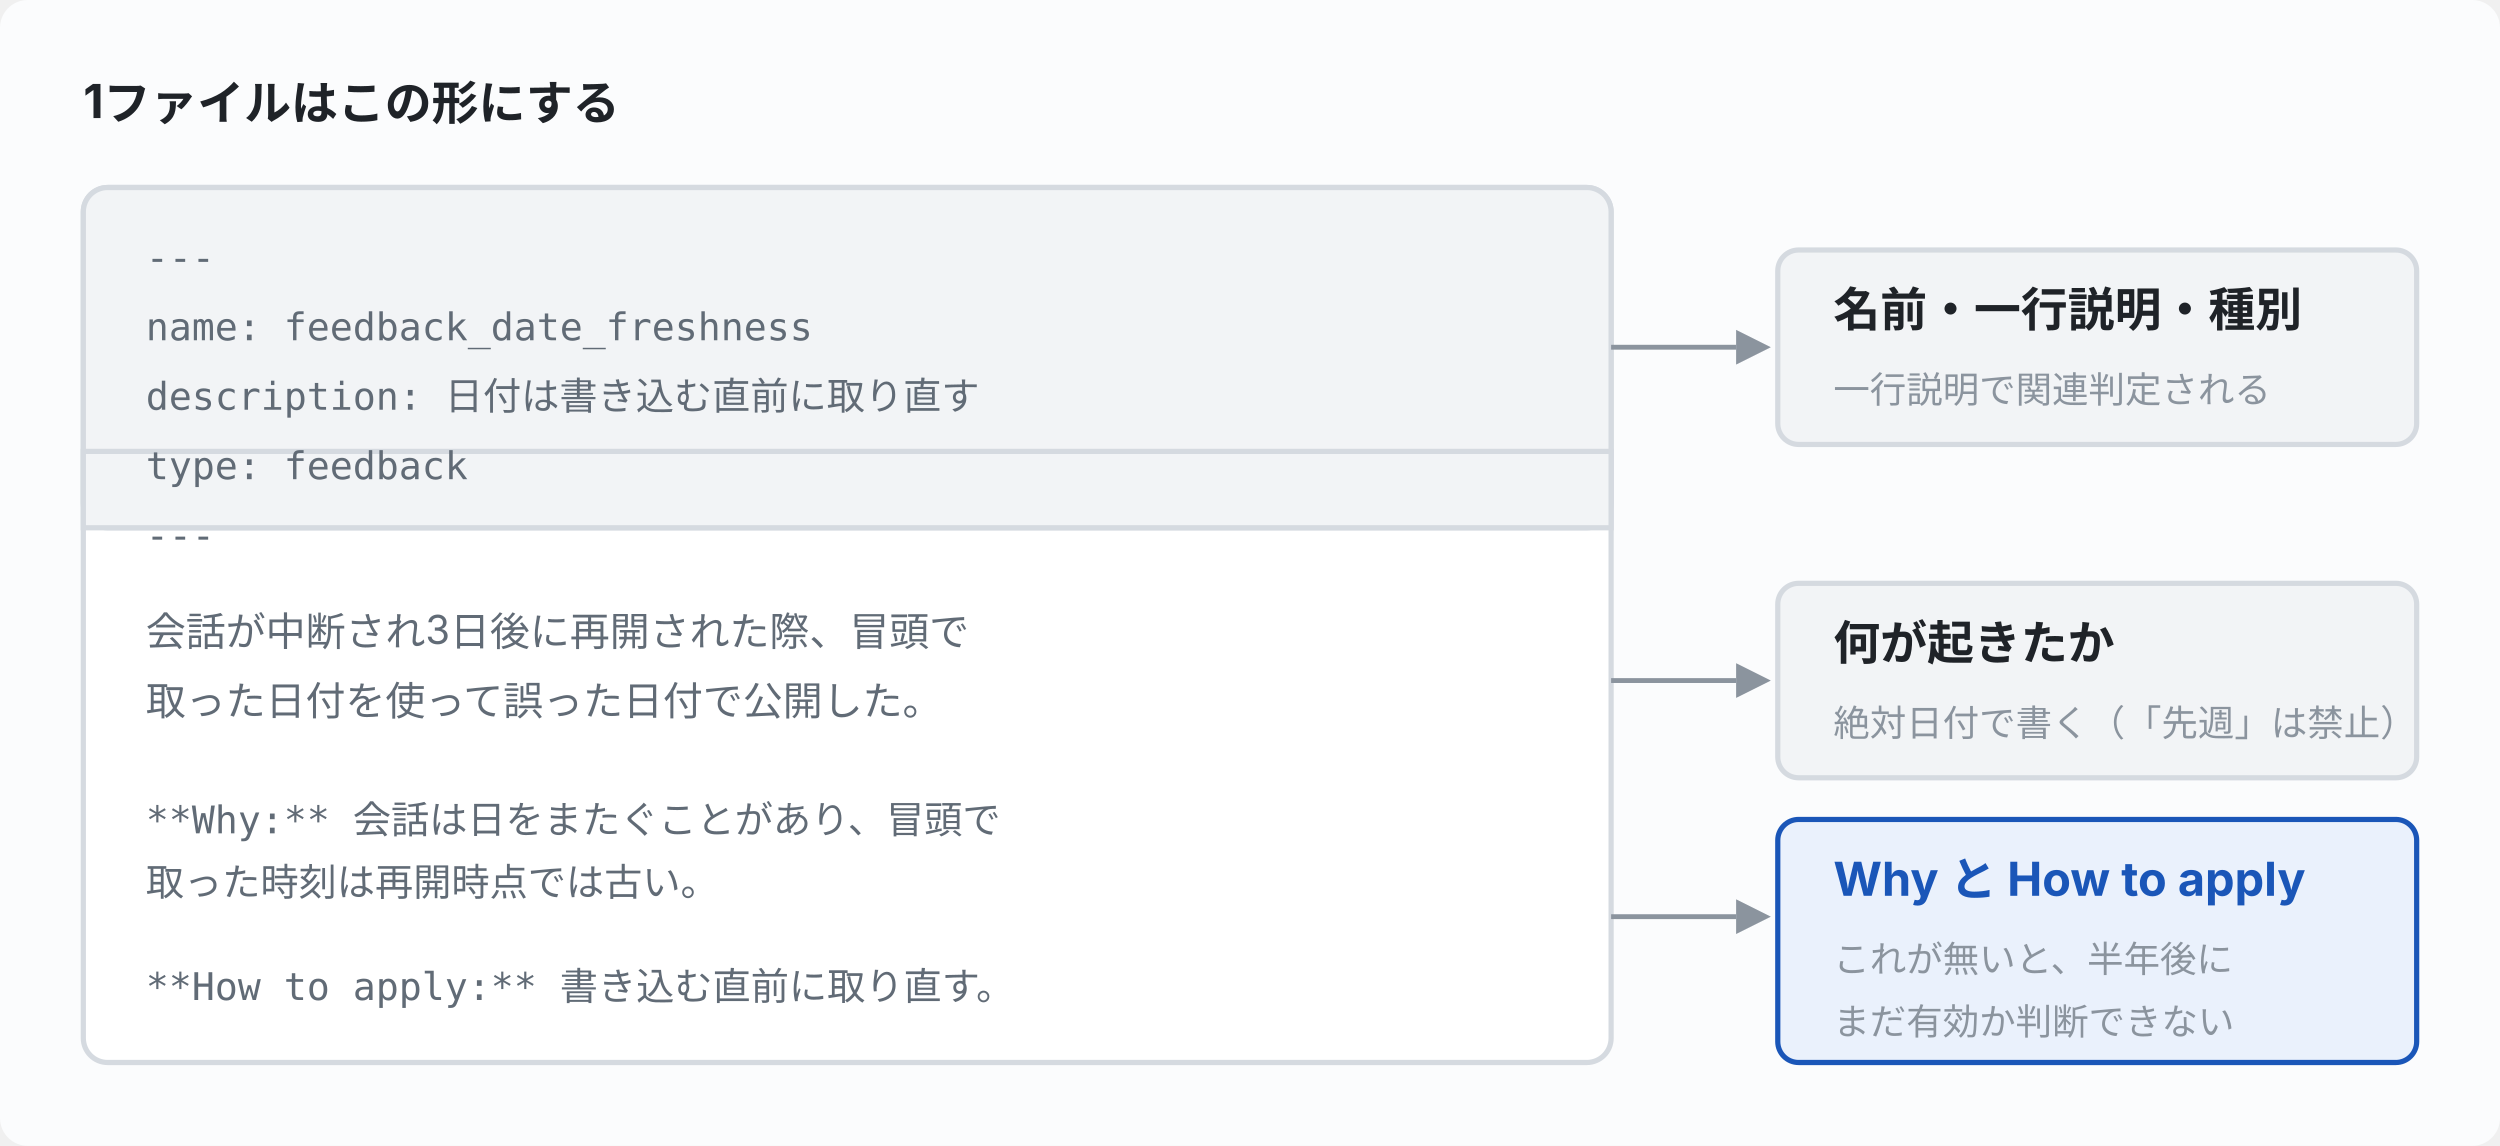
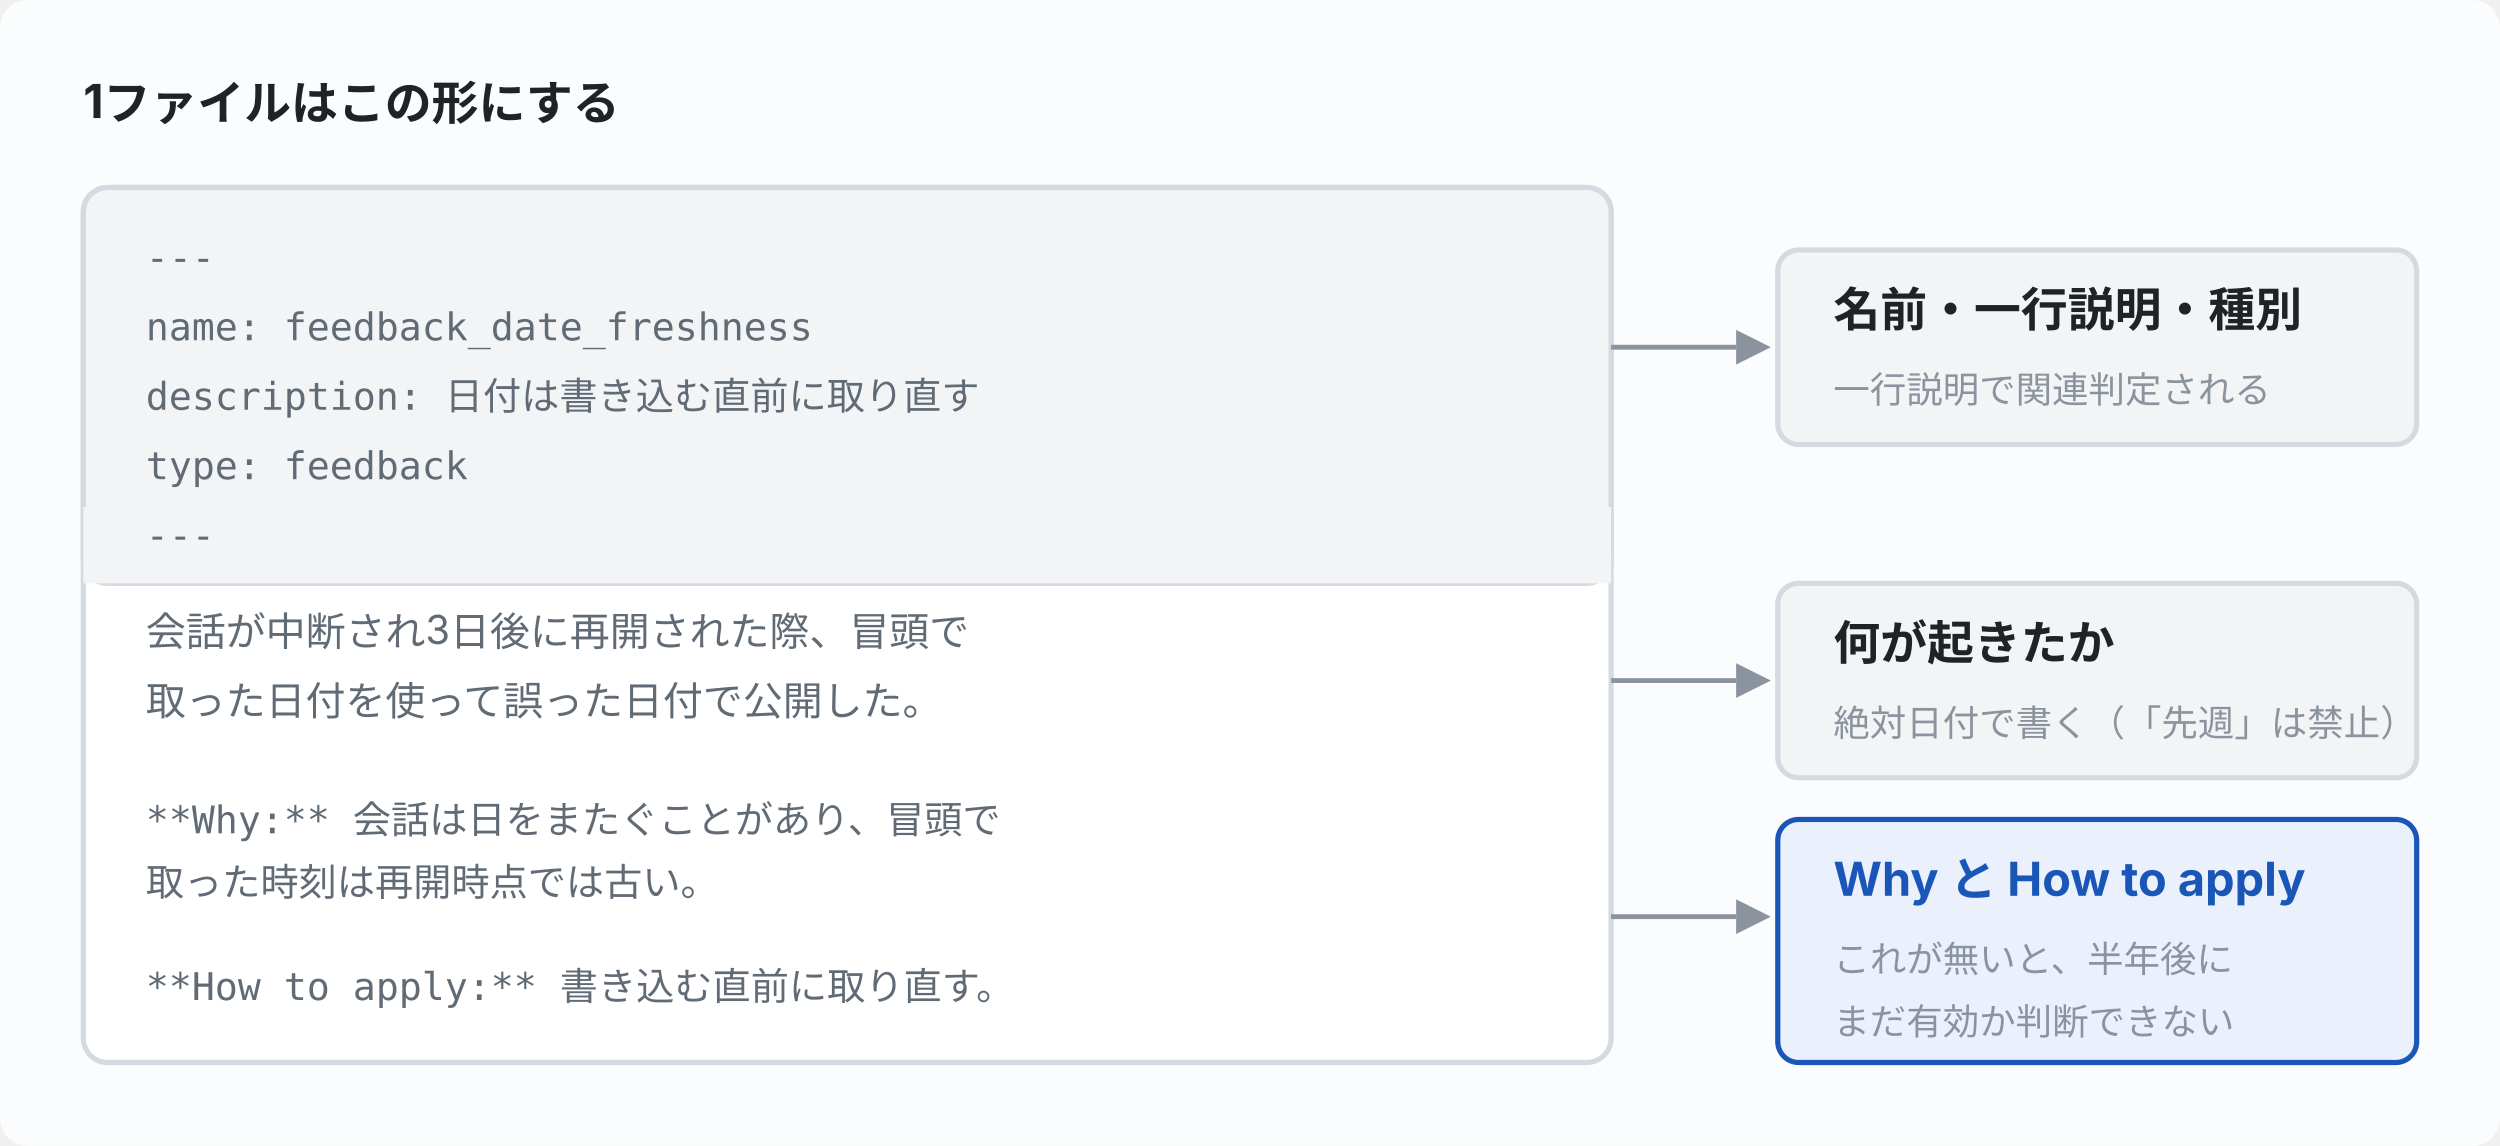
<svg xmlns="http://www.w3.org/2000/svg" width="720" height="330" viewBox="0 0 720 330" role="img" aria-label="記憶ファイル1枚の構造。上に名前と一行説明と種別を書き、本文に何が起きたかを書く。その下にWhyとしてなぜそうするのかを書き、How to applyとして次にどうするかを書く。WhyとHow to applyが無いと、半年後に読んだときにまだ有効なルールか判断できない。">
  <style>
  .bg { fill: #fbfcfd; }
  .box { fill: #ffffff; stroke: #d5dae0; stroke-width: 1.5; }
  .box-accent { fill: #eaf1fc; stroke: #1a56b8; stroke-width: 1.5; }
+   .bar-plain { fill: #f2f4f6; }
  .box-quiet { fill: #f2f4f6; stroke: #d5dae0; stroke-width: 1.5; }
  .box-bad { fill: #fdf0ef; stroke: #d92b2b; stroke-width: 1.5; }
  .box-good { fill: #eef7f0; stroke: #1a7f37; stroke-width: 1.5; }
  .box-warn { fill: #fdf6e8; stroke: #d4a72c; stroke-width: 1.3; }
  .t { fill: #1f2328; font-size: 13px; }
  .t-sm { fill: #616b76; font-size: 11.5px; }
  .t-xs { fill: #8b949e; font-size: 10.5px; }
  .t-strong { fill: #1f2328; font-size: 13.5px; font-weight: 700; }
  .t-accent { fill: #1a56b8; font-size: 13.5px; font-weight: 700; }
  .t-bad { fill: #b02020; font-size: 13px; font-weight: 700; }
  .t-good { fill: #16682e; font-size: 13px; font-weight: 700; }
  .t-warn { fill: #8a6100; font-size: 12px; }
  .mono { fill: #1f2328; font-size: 13px; font-family: Consolas, "SFMono-Regular", Menlo, monospace; }
  .mono-big { fill: #1f2328; font-size: 21px; font-weight: 700; font-family: Consolas, "SFMono-Regular", Menlo, monospace; }
  .mono-sm { fill: #616b76; font-size: 11px; font-family: Consolas, "SFMono-Regular", Menlo, monospace; }
  .line { stroke: #8b949e; stroke-width: 1.4; fill: none; }
  .line-quiet { stroke: #d5dae0; stroke-width: 1; fill: none; }
  .head { fill: #8b949e; }
  .bar { fill: #c8d1da; }
  .bar-hot { fill: #d92b2b; }
  .bar-pick { fill: #1a56b8; }
  .dot-ok { fill: #1a7f37; }
  .dot-skip { fill: #d92b2b; }
  .dot-idle { fill: #c8d1da; }
  text { font-family: -apple-system, BlinkMacSystemFont, "Segoe UI", "Hiragino Sans", "Noto Sans JP", Meiryo, sans-serif; }
  @media (prefers-color-scheme: dark) {
    .bg { fill: #191d21; }
    .box { fill: #14171a; stroke: #363c43; }
    .box-accent { fill: #1b2735; stroke: #7ab0ff; }
-     .box-quiet { fill: #1c2126; stroke: #363c43; }
+     .bar-plain { fill: #1c2126; }
+   .box-quiet { fill: #1c2126; stroke: #363c43; }
    .box-bad { fill: #2a1a1a; stroke: #f07a7a; }
    .box-good { fill: #16261b; stroke: #57ab68; }
    .box-warn { fill: #2b2415; stroke: #a68321; }
    .t { fill: #e6e9ec; }
    .t-sm { fill: #9aa4ae; }
    .t-xs { fill: #6e7781; }
    .t-strong { fill: #e6e9ec; }
    .t-accent { fill: #7ab0ff; }
    .t-bad { fill: #f07a7a; }
    .t-good { fill: #57ab68; }
    .t-warn { fill: #e0b644; }
    .mono { fill: #e6e9ec; }
    .mono-big { fill: #e6e9ec; }
    .mono-sm { fill: #9aa4ae; }
    .line { stroke: #6e7781; }
    .line-quiet { stroke: #363c43; }
    .head { fill: #6e7781; }
    .bar { fill: #3a424a; }
    .bar-hot { fill: #f07a7a; }
    .bar-pick { fill: #7ab0ff; }
    .dot-ok { fill: #57ab68; }
    .dot-skip { fill: #f07a7a; }
    .dot-idle { fill: #3a424a; }
  }
</style>
  <rect class="bg" x="0" y="0" width="720" height="330" rx="8" />
  <text class="t-strong" x="24" y="34">1ファイルはこの形にする</text>
  <rect class="box" x="24" y="54" width="440" height="252" rx="7" />
-   <rect class="box-quiet" x="24" y="54" width="440" height="98" rx="7" />
-   <rect class="box-quiet" x="24" y="130" width="440" height="22" />
+   <rect class="box-quiet" x="24" y="54" width="440" height="114" rx="7" />
+   <rect class="bar-plain" x="24" y="146" width="440" height="22" />
  <text class="mono-sm" x="42" y="78">---</text>
  <text class="mono-sm" x="42" y="98">name: feedback_date_freshness</text>
  <text class="mono-sm" x="42" y="118">description: 日付は書き込む直前に取り直す</text>
  <text class="mono-sm" x="42" y="138">type: feedback</text>
  <text class="mono-sm" x="42" y="158">---</text>
  <text class="t-sm" x="42" y="186">会話が中断され3日後に再開された際、冒頭で</text>
  <text class="t-sm" x="42" y="206">取った日付を使って誤った日付で公開した。</text>
  <text class="mono-sm" x="42" y="240">**Why:** 会話は日をまたぐことがあり、冒頭で</text>
  <text class="mono-sm" x="42" y="258">取った時刻は再開時点では古い。</text>
  <text class="mono-sm" x="42" y="288">**How to apply:** 書き込む直前に取り直す。</text>
  <path class="line" d="M464 100 H500" />
  <path class="head" d="M500 95 l10 5 -10 5 z" />
  <rect class="box-quiet" x="512" y="72" width="184" height="56" rx="6" />
  <text class="t-strong" x="528" y="94">名前・一行説明・種別</text>
  <text class="t-xs" x="528" y="116">一行説明で関連判定される</text>
  <path class="line" d="M464 196 H500" />
  <path class="head" d="M500 191 l10 5 -10 5 z" />
  <rect class="box-quiet" x="512" y="168" width="184" height="56" rx="6" />
  <text class="t-strong" x="528" y="190">何が起きたか</text>
  <text class="t-xs" x="528" y="212">絶対日付で書く（「先週」は禁止）</text>
  <path class="line" d="M464 264 H500" />
  <path class="head" d="M500 259 l10 5 -10 5 z" />
  <rect class="box-accent" x="512" y="236" width="184" height="70" rx="6" />
  <text class="t-accent" x="528" y="258">Why と How to apply</text>
  <text class="t-xs" x="528" y="280">これが無いと、半年後に</text>
  <text class="t-xs" x="528" y="298">まだ有効か判断できない</text>
</svg>
